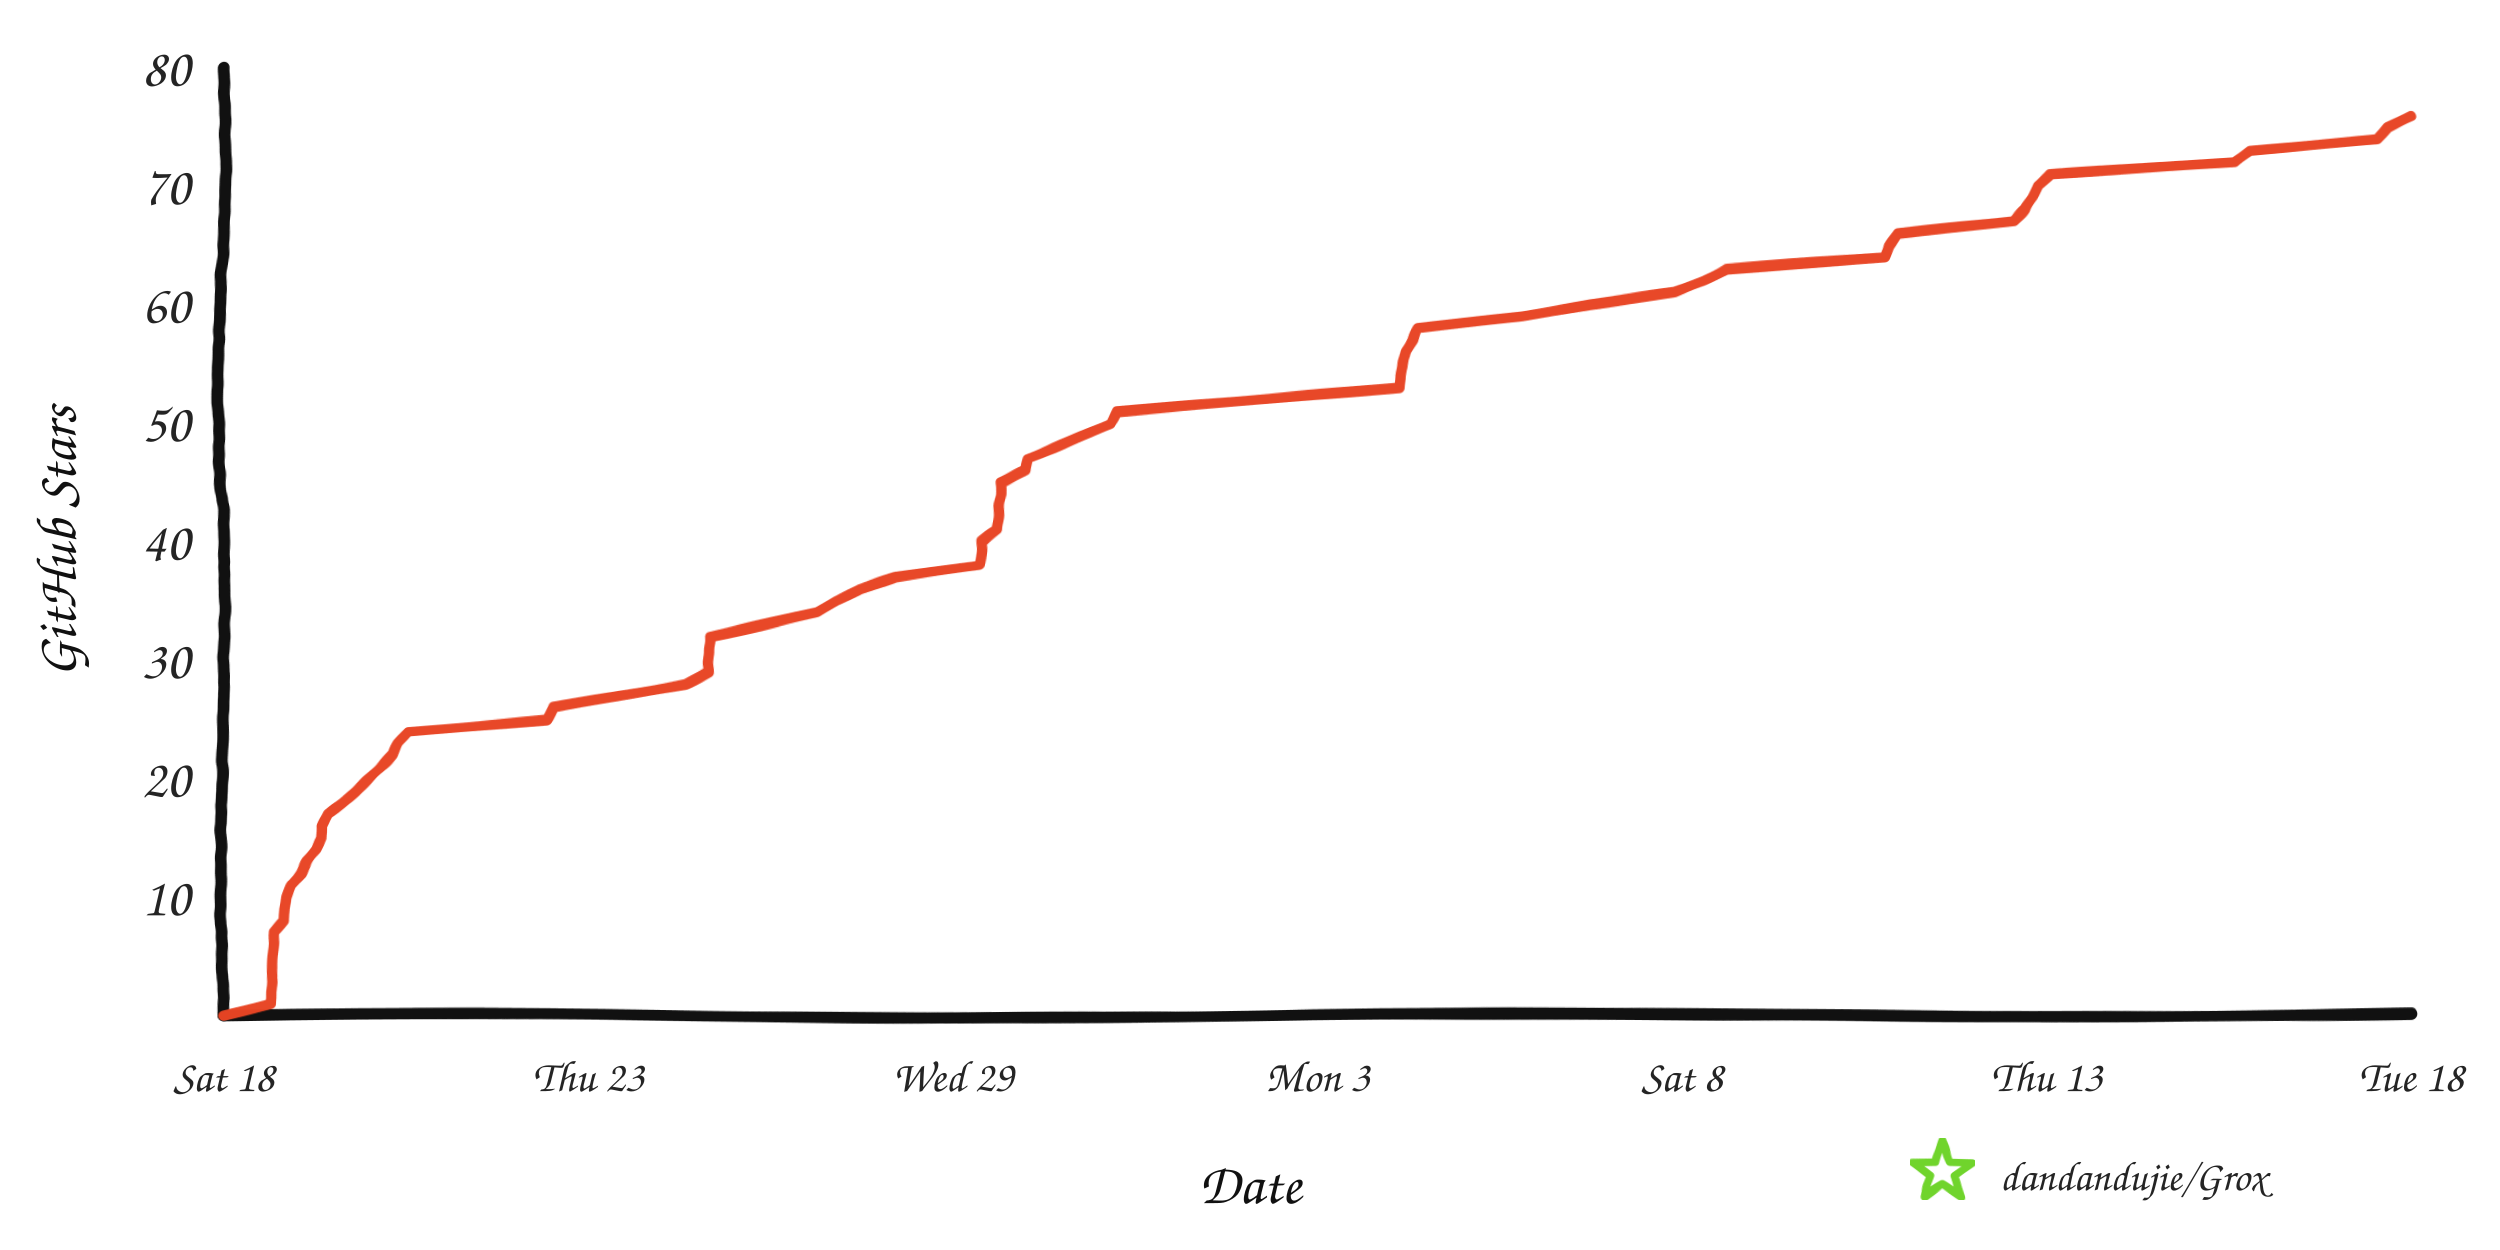
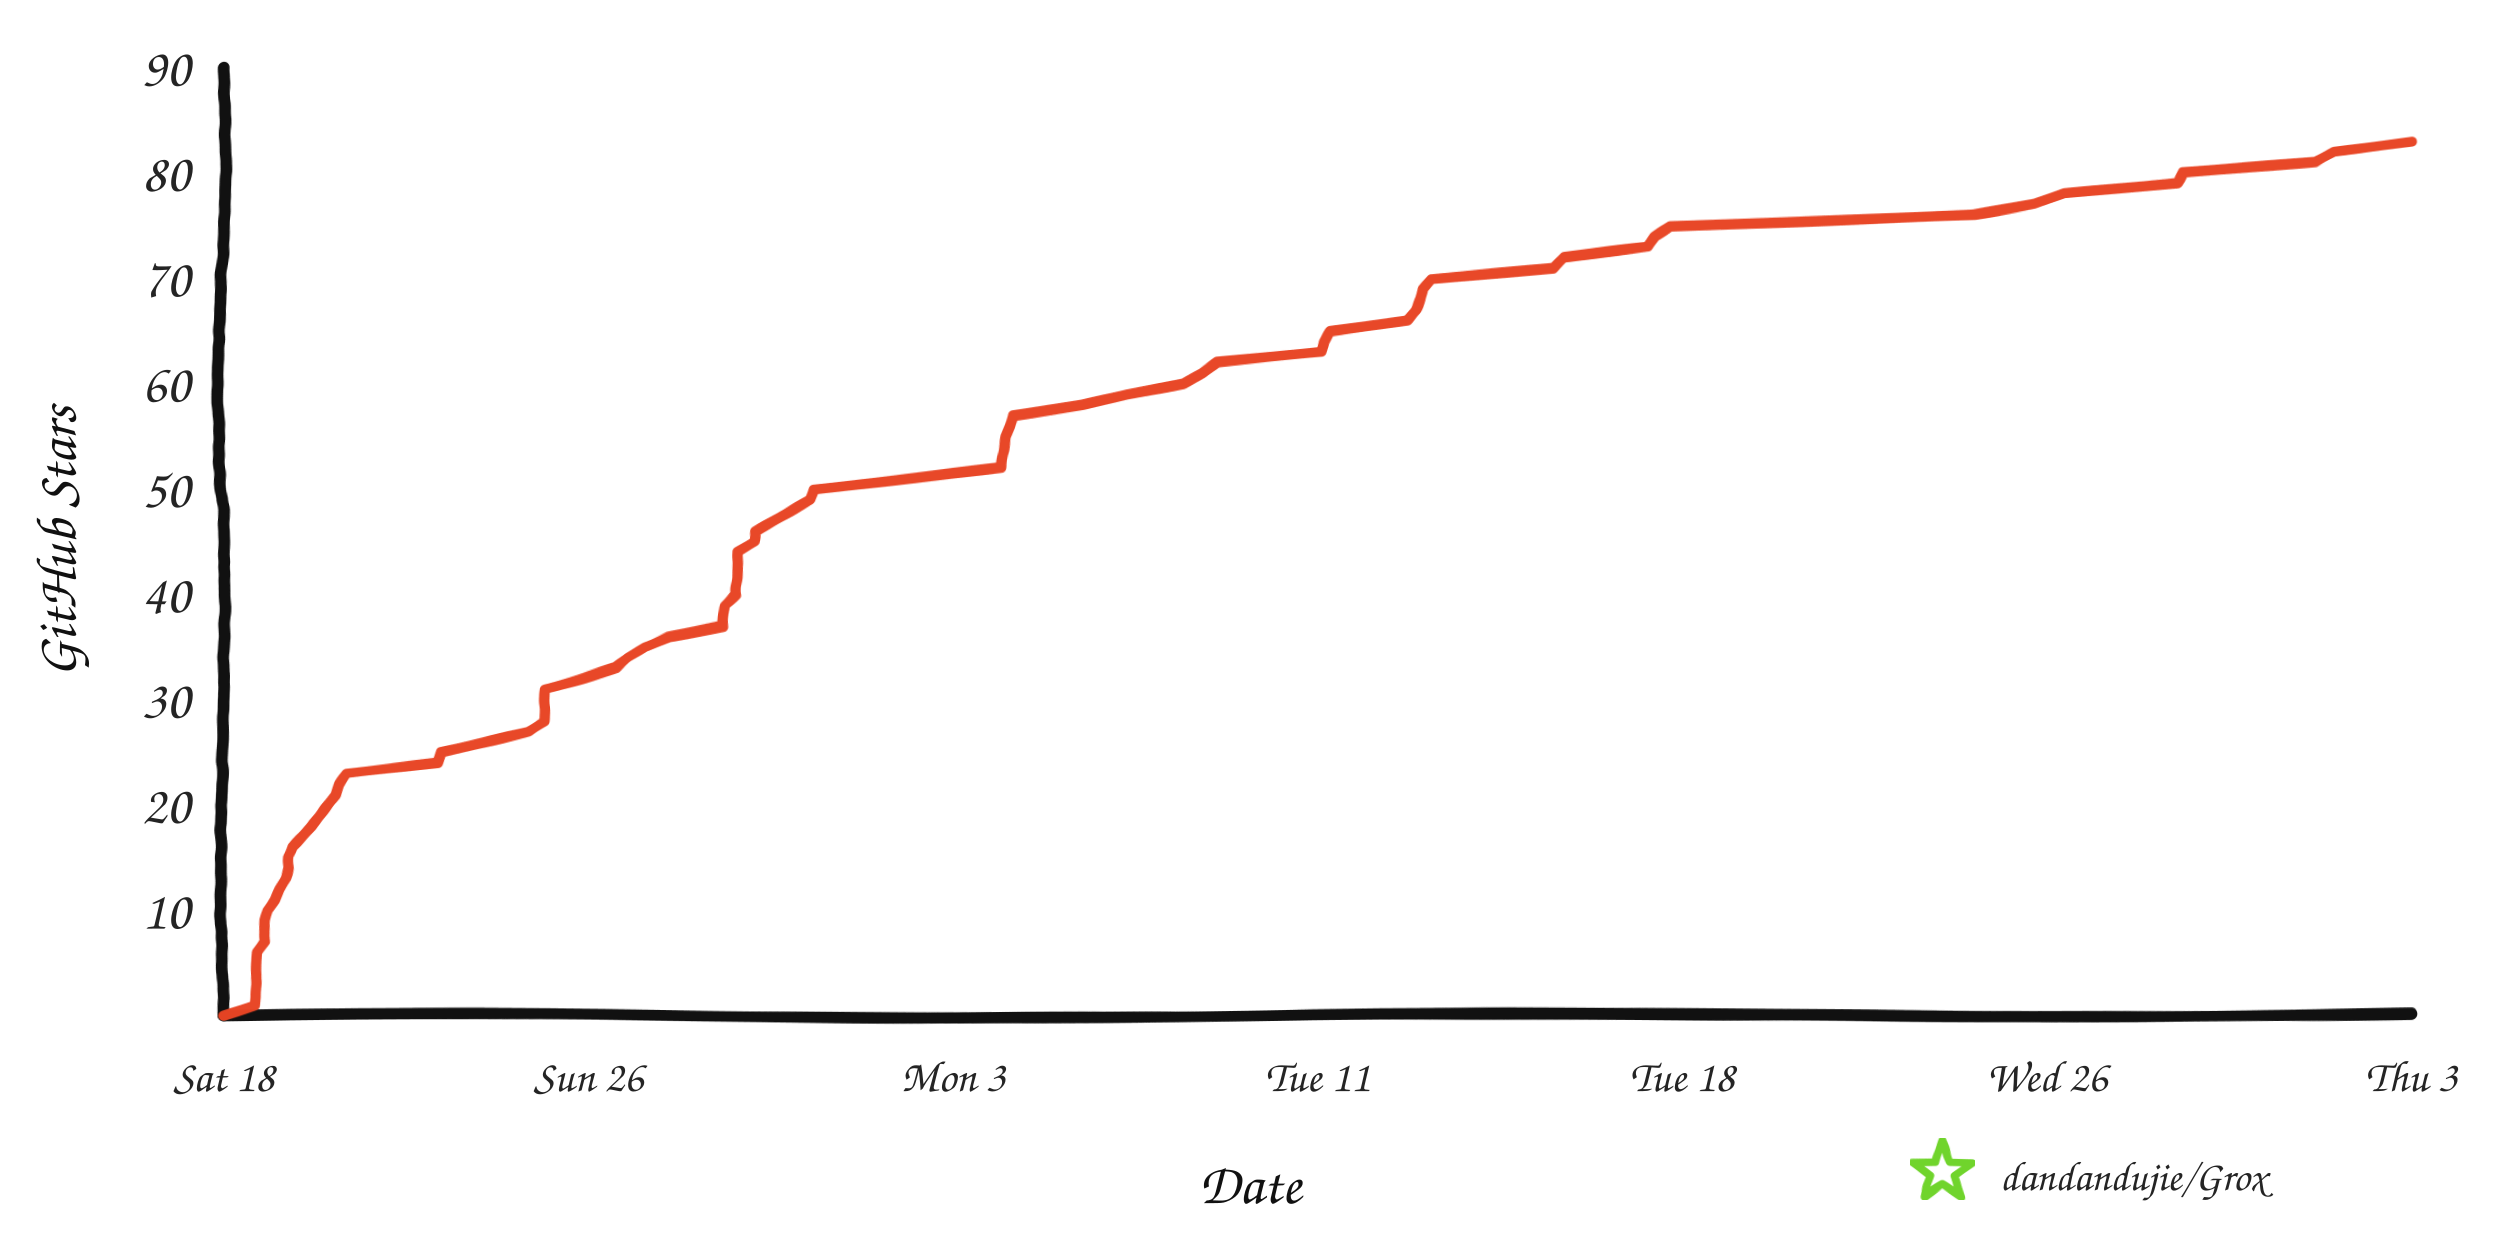
<svg xmlns="http://www.w3.org/2000/svg" width="960" height="480" viewBox="0 0 960 480" role="img" aria-labelledby="title desc">
  <defs>
    <filter id="rough" x="-4%" y="-4%" width="108%" height="108%">
      <feTurbulence type="fractalNoise" baseFrequency="0.008 0.12" numOctaves="2" seed="17" result="noise" />
      <feDisplacementMap in="SourceGraphic" in2="noise" scale="1.6" xChannelSelector="R" yChannelSelector="G" />
    </filter>
  </defs>
  <rect width="960" height="480" fill="#ffffff" />
  <g filter="url(#rough)" fill="none" stroke-linecap="round" stroke-linejoin="round">
    <path d="M 86 390 C 225 387, 336 393, 478 390 S 720 393, 926 389" stroke="#111111" stroke-width="4.5" />
    <path d="M 86 390 C 82 322, 89 254, 85 188 S 89 88, 86 26" stroke="#111111" stroke-width="4.5" />
-     <path d="M 86.0 390.0 L 104.0 385.4 L 104.1 380.9 L 104.4 376.4 L 104.6 371.8 L 104.7 367.3 L 104.9 362.7 L 105.1 358.1 L 109.2 353.6 L 109.3 349.1 L 109.9 344.5 L 111.6 339.9 L 115.5 335.4 L 118.1 330.9 L 121.4 326.3 L 123.5 321.8 L 123.6 317.2 L 125.9 312.6 L 131.7 308.1 L 136.9 303.6 L 141.7 299.0 L 146.2 294.4 L 150.9 289.9 L 153.0 285.4 L 156.9 280.8 L 210.0 276.3 L 212.7 271.7 L 238.8 267.1 L 263.2 262.6 L 272.1 258.1 L 272.4 253.5 L 272.4 248.9 L 272.5 244.4 L 293.7 239.8 L 313.9 235.3 L 321.0 230.8 L 330.2 226.2 L 344.1 221.7 L 376.2 217.1 L 376.6 212.6 L 377.0 208.0 L 383.1 203.5 L 383.4 198.9 L 383.7 194.3 L 384.2 189.8 L 384.2 185.3 L 393.7 180.7 L 394.6 176.2 L 405.1 171.6 L 415.7 167.0 L 426.3 162.5 L 428.5 158.0 L 482.8 153.4 L 537.5 148.8 L 537.9 144.3 L 538.8 139.8 L 539.9 135.2 L 542.5 130.6 L 544.2 126.1 L 584.4 121.6 L 610.4 117.0 L 643.1 112.4 L 654.1 107.9 L 662.9 103.4 L 723.4 98.8 L 725.2 94.3 L 728.7 89.7 L 773.0 85.1 L 777.8 80.6 L 780.5 76.1 L 782.4 71.5 L 787.4 66.9 L 858.4 62.4 L 864.1 57.9 L 912.7 53.3 L 916.8 48.8 L 926.0 44.2 L 926.0 44.2" stroke="#e84424" stroke-width="4" opacity="0.98" />
+     <path d="M 86.0 390.0 L 97.9 386.0 L 98.0 381.9 L 98.2 377.9 L 98.4 373.8 L 98.5 369.8 L 98.6 365.7 L 101.4 361.7 L 101.4 357.6 L 101.8 353.6 L 102.9 349.6 L 105.5 345.5 L 107.2 341.5 L 109.4 337.4 L 110.8 333.4 L 110.9 329.3 L 112.3 325.3 L 116.2 321.2 L 119.7 317.2 L 122.8 313.2 L 125.8 309.1 L 128.9 305.1 L 130.3 301.0 L 132.9 297.0 L 168.0 292.9 L 169.7 288.9 L 187.1 284.8 L 203.2 280.8 L 209.0 276.8 L 209.2 272.7 L 209.2 268.7 L 209.3 264.6 L 223.3 260.6 L 236.7 256.5 L 241.4 252.5 L 247.5 248.4 L 256.6 244.4 L 277.8 240.4 L 278.1 236.3 L 278.4 232.3 L 282.5 228.2 L 282.6 224.2 L 282.8 220.1 L 283.1 216.1 L 283.2 212.0 L 289.4 208.0 L 290.0 204.0 L 297.0 199.9 L 304.0 195.9 L 311.0 191.8 L 312.5 187.8 L 348.3 183.7 L 384.5 179.7 L 384.8 175.6 L 385.4 171.6 L 386.1 167.6 L 387.8 163.5 L 388.9 159.5 L 415.5 155.4 L 432.7 151.4 L 454.3 147.3 L 461.6 143.3 L 467.4 139.2 L 507.4 135.2 L 508.6 131.2 L 510.9 127.1 L 540.2 123.1 L 543.4 119.0 L 545.2 115.0 L 546.4 110.9 L 549.7 106.9 L 596.7 102.8 L 600.4 98.8 L 632.5 94.8 L 635.3 90.7 L 641.4 86.7 L 758.1 82.6 L 781.4 78.6 L 792.6 74.5 L 835.9 70.5 L 838.5 66.4 L 889.2 62.4 L 896.2 58.4 L 926.0 54.3 L 926.0 54.3" stroke="#e84424" stroke-width="4" opacity="0.98" />
  </g>
-   <text x="73" y="351.5" text-anchor="end" fill="#242424" font-family="'Comic Sans MS','Segoe Print','Bradley Hand',cursive" font-size="21">10</text>
-   <text x="73" y="306.0" text-anchor="end" fill="#242424" font-family="'Comic Sans MS','Segoe Print','Bradley Hand',cursive" font-size="21">20</text>
-   <text x="73" y="260.5" text-anchor="end" fill="#242424" font-family="'Comic Sans MS','Segoe Print','Bradley Hand',cursive" font-size="21">30</text>
-   <text x="73" y="215.0" text-anchor="end" fill="#242424" font-family="'Comic Sans MS','Segoe Print','Bradley Hand',cursive" font-size="21">40</text>
-   <text x="73" y="169.5" text-anchor="end" fill="#242424" font-family="'Comic Sans MS','Segoe Print','Bradley Hand',cursive" font-size="21">50</text>
-   <text x="73" y="124.0" text-anchor="end" fill="#242424" font-family="'Comic Sans MS','Segoe Print','Bradley Hand',cursive" font-size="21">60</text>
-   <text x="73" y="78.5" text-anchor="end" fill="#242424" font-family="'Comic Sans MS','Segoe Print','Bradley Hand',cursive" font-size="21">70</text>
-   <text x="73" y="33.0" text-anchor="end" fill="#242424" font-family="'Comic Sans MS','Segoe Print','Bradley Hand',cursive" font-size="21">80</text>
+   <text x="73" y="356.6" text-anchor="end" fill="#242424" font-family="'Comic Sans MS','Segoe Print','Bradley Hand',cursive" font-size="21">10</text>
+   <text x="73" y="316.1" text-anchor="end" fill="#242424" font-family="'Comic Sans MS','Segoe Print','Bradley Hand',cursive" font-size="21">20</text>
+   <text x="73" y="275.7" text-anchor="end" fill="#242424" font-family="'Comic Sans MS','Segoe Print','Bradley Hand',cursive" font-size="21">30</text>
+   <text x="73" y="235.2" text-anchor="end" fill="#242424" font-family="'Comic Sans MS','Segoe Print','Bradley Hand',cursive" font-size="21">40</text>
+   <text x="73" y="194.8" text-anchor="end" fill="#242424" font-family="'Comic Sans MS','Segoe Print','Bradley Hand',cursive" font-size="21">50</text>
+   <text x="73" y="154.3" text-anchor="end" fill="#242424" font-family="'Comic Sans MS','Segoe Print','Bradley Hand',cursive" font-size="21">60</text>
+   <text x="73" y="113.9" text-anchor="end" fill="#242424" font-family="'Comic Sans MS','Segoe Print','Bradley Hand',cursive" font-size="21">70</text>
+   <text x="73" y="73.4" text-anchor="end" fill="#242424" font-family="'Comic Sans MS','Segoe Print','Bradley Hand',cursive" font-size="21">80</text>
+   <text x="73" y="33.0" text-anchor="end" fill="#242424" font-family="'Comic Sans MS','Segoe Print','Bradley Hand',cursive" font-size="21">90</text>
  <text x="86.0" y="419" text-anchor="middle" fill="#242424" font-family="'Comic Sans MS','Segoe Print','Bradley Hand',cursive" font-size="17">Sat 18</text>
-   <text x="226.0" y="419" text-anchor="middle" fill="#242424" font-family="'Comic Sans MS','Segoe Print','Bradley Hand',cursive" font-size="17">Thu 23</text>
-   <text x="366.0" y="419" text-anchor="middle" fill="#242424" font-family="'Comic Sans MS','Segoe Print','Bradley Hand',cursive" font-size="17">Wed 29</text>
-   <text x="506.0" y="419" text-anchor="middle" fill="#242424" font-family="'Comic Sans MS','Segoe Print','Bradley Hand',cursive" font-size="17">Mon 3</text>
-   <text x="646.0" y="419" text-anchor="middle" fill="#242424" font-family="'Comic Sans MS','Segoe Print','Bradley Hand',cursive" font-size="17">Sat 8</text>
-   <text x="786.0" y="419" text-anchor="middle" fill="#242424" font-family="'Comic Sans MS','Segoe Print','Bradley Hand',cursive" font-size="17">Thu 13</text>
-   <text x="926.0" y="419" text-anchor="middle" fill="#242424" font-family="'Comic Sans MS','Segoe Print','Bradley Hand',cursive" font-size="17">Tue 18</text>
+   <text x="226.0" y="419" text-anchor="middle" fill="#242424" font-family="'Comic Sans MS','Segoe Print','Bradley Hand',cursive" font-size="17">Sun 26</text>
+   <text x="366.0" y="419" text-anchor="middle" fill="#242424" font-family="'Comic Sans MS','Segoe Print','Bradley Hand',cursive" font-size="17">Mon 3</text>
+   <text x="506.0" y="419" text-anchor="middle" fill="#242424" font-family="'Comic Sans MS','Segoe Print','Bradley Hand',cursive" font-size="17">Tue 11</text>
+   <text x="646.0" y="419" text-anchor="middle" fill="#242424" font-family="'Comic Sans MS','Segoe Print','Bradley Hand',cursive" font-size="17">Tue 18</text>
+   <text x="786.0" y="419" text-anchor="middle" fill="#242424" font-family="'Comic Sans MS','Segoe Print','Bradley Hand',cursive" font-size="17">Wed 26</text>
+   <text x="926.0" y="419" text-anchor="middle" fill="#242424" font-family="'Comic Sans MS','Segoe Print','Bradley Hand',cursive" font-size="17">Thu 3</text>
  <text x="480" y="462" text-anchor="middle" fill="#111111" font-family="'Comic Sans MS','Segoe Print','Bradley Hand',cursive" font-size="22">Date</text>
  <text x="29" y="208" text-anchor="middle" fill="#111111" font-family="'Comic Sans MS','Segoe Print','Bradley Hand',cursive" font-size="22" transform="rotate(-90 29 208)">GitHub Stars</text>
  <polygon points="746.0,438.0 748.8,446.1 757.4,446.3 750.6,451.5 753.1,459.7 746.0,454.8 738.9,459.7 741.4,451.5 734.6,446.3 743.2,446.1" fill="none" stroke="#70d42c" stroke-width="3" stroke-linejoin="round" filter="url(#rough)" />
  <text x="768" y="457" fill="#242424" font-family="'Comic Sans MS','Segoe Print','Bradley Hand',cursive" font-size="16">dandandujie/Grox</text>
</svg>
